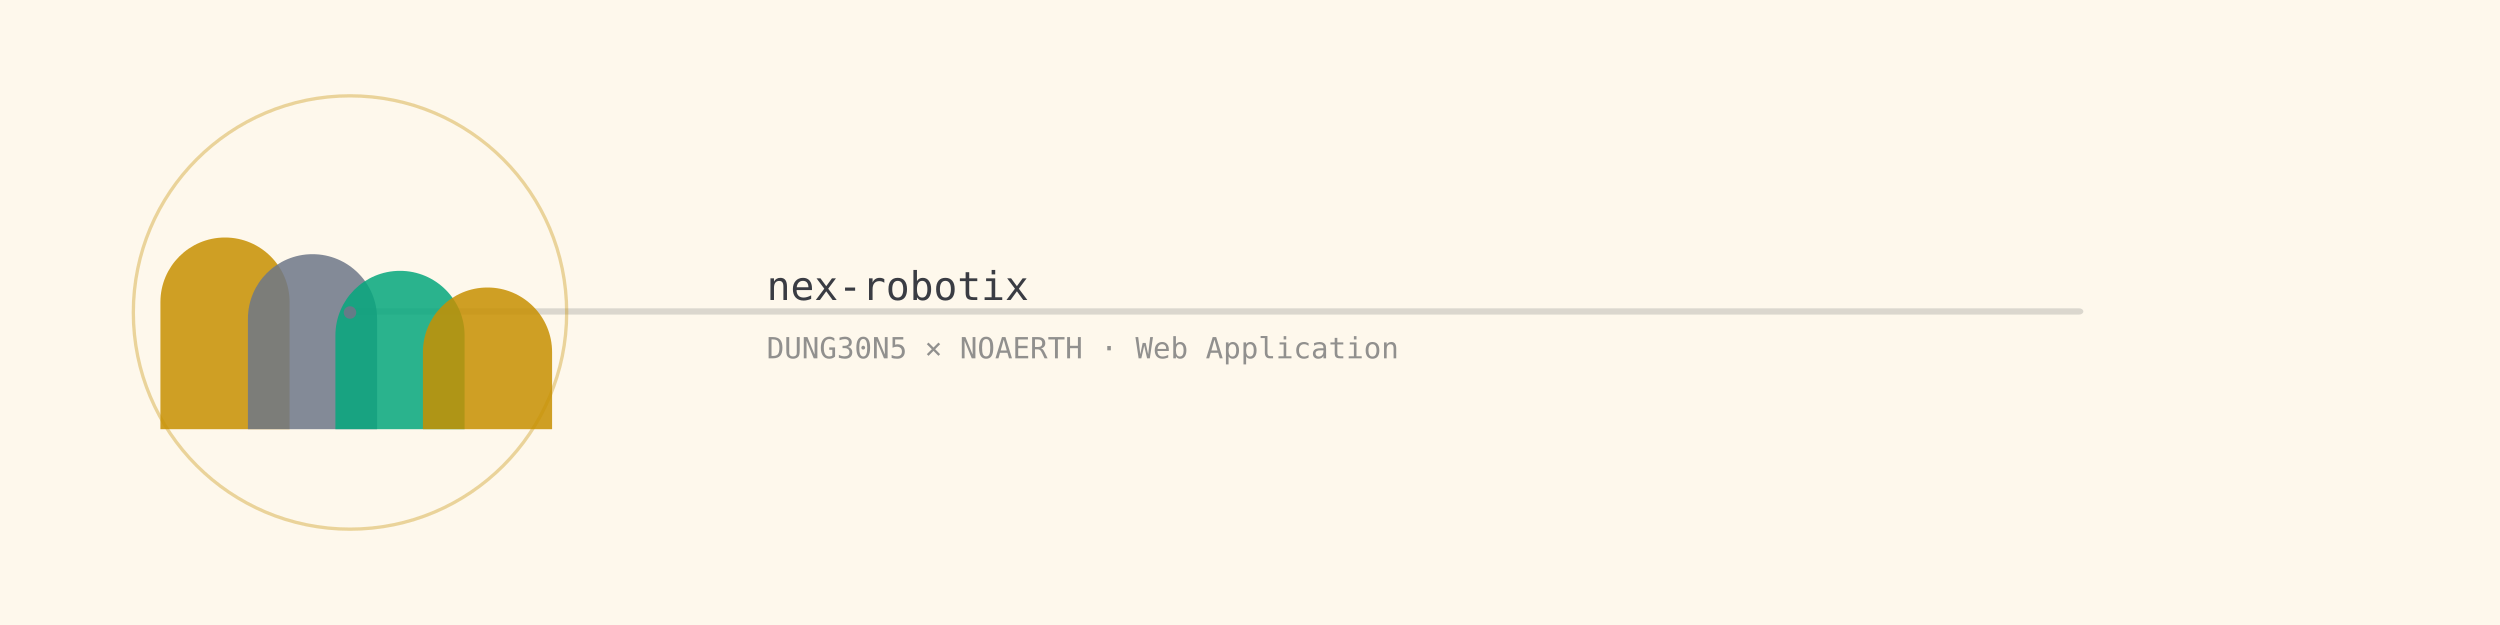
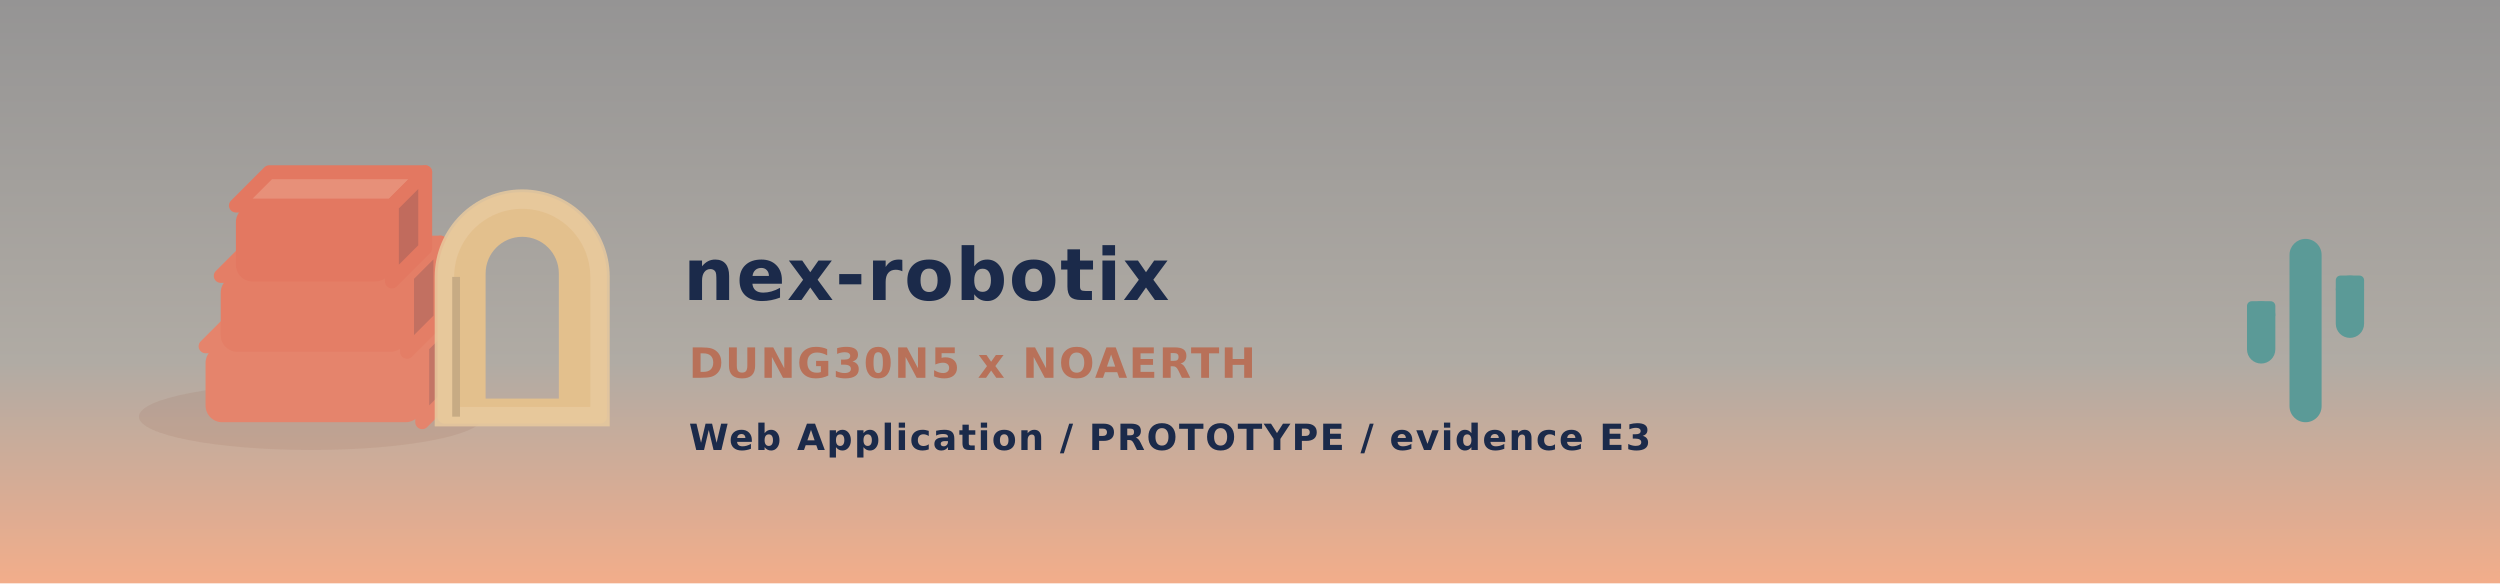
- <svg xmlns="http://www.w3.org/2000/svg" viewBox="0 0 1200 300" width="1200" height="300" role="img" aria-label="nex-robotix identity object">
-   <rect width="1200" height="300" fill="#fef8ec" />
-   <defs>
-     <linearGradient id="gft" x1="0" y1="0" x2="1" y2="1">
-       <stop offset="0%" stop-color="#c78f02" />
-       <stop offset="100%" stop-color="#6e7788" />
-     </linearGradient>
-   </defs>
-   <rect x="168.00" y="148.00" width="832.00" height="3.00" rx="2.00" fill="rgba(37,40,49,0.160)" opacity="1.00" />
-   <path d="M77.00,206.00 L77.00,145.00 A31.00,31.00 0 0 1 139.00,145.00 L139.00,206.00 Z" fill="rgba(199,143,2,0.850)" opacity="1.00" />
-   <path d="M119.00,206.00 L119.00,153.00 A31.00,31.00 0 0 1 181.00,153.00 L181.00,206.00 Z" fill="rgba(110,119,136,0.850)" opacity="1.00" />
-   <path d="M161.00,206.00 L161.00,161.00 A31.00,31.00 0 0 1 223.00,161.00 L223.00,206.00 Z" fill="rgba(5,167,125,0.850)" opacity="1.00" />
-   <path d="M203.00,206.00 L203.00,169.00 A31.00,31.00 0 0 1 265.00,169.00 L265.00,206.00 Z" fill="rgba(199,143,2,0.850)" opacity="1.00" />
+ <svg xmlns="http://www.w3.org/2000/svg" width="900" height="210" viewBox="0 0 900 210" role="img" aria-label="nex-robotix - identity object">
+   <linearGradient id="skyf" x1="0" y1="0" x2="0" y2="1">
+     <stop offset="0" stop-color="#959494" />
+     <stop offset="0.62" stop-color="#b0aba4" />
+     <stop offset="1" stop-color="#f3ad8a" />
+   </linearGradient>
+   <rect width="900" height="210" fill="url(#skyf)" />
+   <rect x="0" y="352" width="900" height="-142" fill="#e9cda3" />
+   <rect x="0" y="352" width="900" height="3" fill="#ebd1a9" />
+   <ellipse cx="112" cy="150" rx="62" ry="12" fill="rgba(138,90,68,0.11)" />
  <g>
-     <circle cx="168.00" cy="150.00" r="104.00" fill="none" stroke="rgba(199,143,2,0.350)" stroke-width="1.60" opacity="1.00" />
-     <animate attributeName="opacity" values="0.25;1.0;0.25" dur="13.2s" begin="0s" repeatCount="indefinite" />
+     <path d="M74,124.67 L152,124.67 L164,112.67 L86,112.67 Z" fill="#e99a82" stroke="#e5846c" stroke-width="5" stroke-linejoin="round" />
+     <path d="M152,124.67 L164,112.67 L164,140 L152,152 Z" fill="#c37566" stroke="#e5846c" stroke-width="5" stroke-linejoin="round" />
+     <rect x="74" y="124.67" width="78" height="27.33" rx="6" fill="#e5846c" />
+     <path d="M79.46,99.33 L146.54,99.33 L158.54,87.33 L91.46,87.33 Z" fill="#e8957d" stroke="#e47e66" stroke-width="5" stroke-linejoin="round" />
+     <path d="M146.54,99.33 L158.54,87.33 L158.54,114.67 L146.54,126.67 Z" fill="#c27061" stroke="#e47e66" stroke-width="5" stroke-linejoin="round" />
+     <rect x="79.46" y="99.33" width="67.08" height="27.33" rx="6" fill="#e47e66" />
+     <path d="M84.92,74 L141.08,74 L153.08,62 L96.92,62 Z" fill="#e79079" stroke="#e37861" stroke-width="5" stroke-linejoin="round" />
+     <path d="M141.08,74 L153.08,62 L153.08,89.33 L141.08,101.33 Z" fill="#c16b5d" stroke="#e37861" stroke-width="5" stroke-linejoin="round" />
+     <rect x="84.92" y="74" width="56.16" height="27.33" rx="6" fill="#e37861" />
+     <animate attributeName="opacity" values="0.72;1;0.72" dur="6s" begin="0s" repeatCount="indefinite" />
  </g>
-   <circle cx="168" cy="150" r="3" fill="rgba(110,119,136,0.900)">
-     <animate attributeName="opacity" values="0.35;0.95;0.35" dur="13.2s" begin="0s" repeatCount="indefinite" />
-   </circle>
-   <text x="368" y="144" font-family="ui-monospace,Menlo,monospace" font-size="19" fill="rgba(37,40,49,0.900)">nex-robotix</text>
-   <text x="368" y="172" font-family="ui-monospace,Menlo,monospace" font-size="14" fill="rgba(37,40,49,0.500)">DUNG30N5 × NOAERTH · Web Application</text>
+   <path d="M160,150 L160,99.68 A28,28 0 0 1 216,99.68 L216,150 Z M172.32,146 L172.32,98.43 A15.68,15.68 0 0 1 203.68,98.43 L203.68,146 Z" fill="#e3c08d" fill-rule="evenodd" stroke="#e3c08d" stroke-width="5" stroke-linejoin="round" />
+   <path d="M160,150 L160,99.68 A28,28 0 0 1 216,99.68 L216,150 Z" fill="none" stroke="#e8c99d" stroke-width="7" stroke-linecap="round" opacity="0.85" />
+   <rect x="162.8" y="99.68" width="2.8" height="50.32" fill="#c7ab84" />
+   <text x="246" y="108" font-family="Verdana,DejaVu Sans,sans-serif" font-size="26" font-weight="700" letter-spacing="0.6" fill="#1b2a4a" text-anchor="start">nex-robotix</text>
+   <text x="248" y="136" font-family="Verdana,DejaVu Sans,sans-serif" font-size="15" font-weight="700" letter-spacing="0.6" fill="#b87159" text-anchor="start">DUNG30N5 x NOAERTH</text>
+   <text x="248" y="162" font-family="Verdana,DejaVu Sans,sans-serif" font-size="13" font-weight="700" letter-spacing="0.6" fill="#1b2a4a" text-anchor="start">Web Application  /  PROTOTYPE  /  evidence E3</text>
+   <rect x="824.22" y="86" width="11.56" height="66" rx="5.78" fill="#5b9a97" />
+   <rect x="808.92" y="108.44" width="10.2" height="22.44" rx="5.1" fill="#5b9a97" />
+   <rect x="808.92" y="108.44" width="10.2" height="6.6" rx="1.7" fill="#5b9a97" />
+   <rect x="840.88" y="99.2" width="10.2" height="22.44" rx="5.1" fill="#5b9a97" />
+   <rect x="840.88" y="99.2" width="10.2" height="6.6" rx="1.7" fill="#5b9a97" />
</svg>
